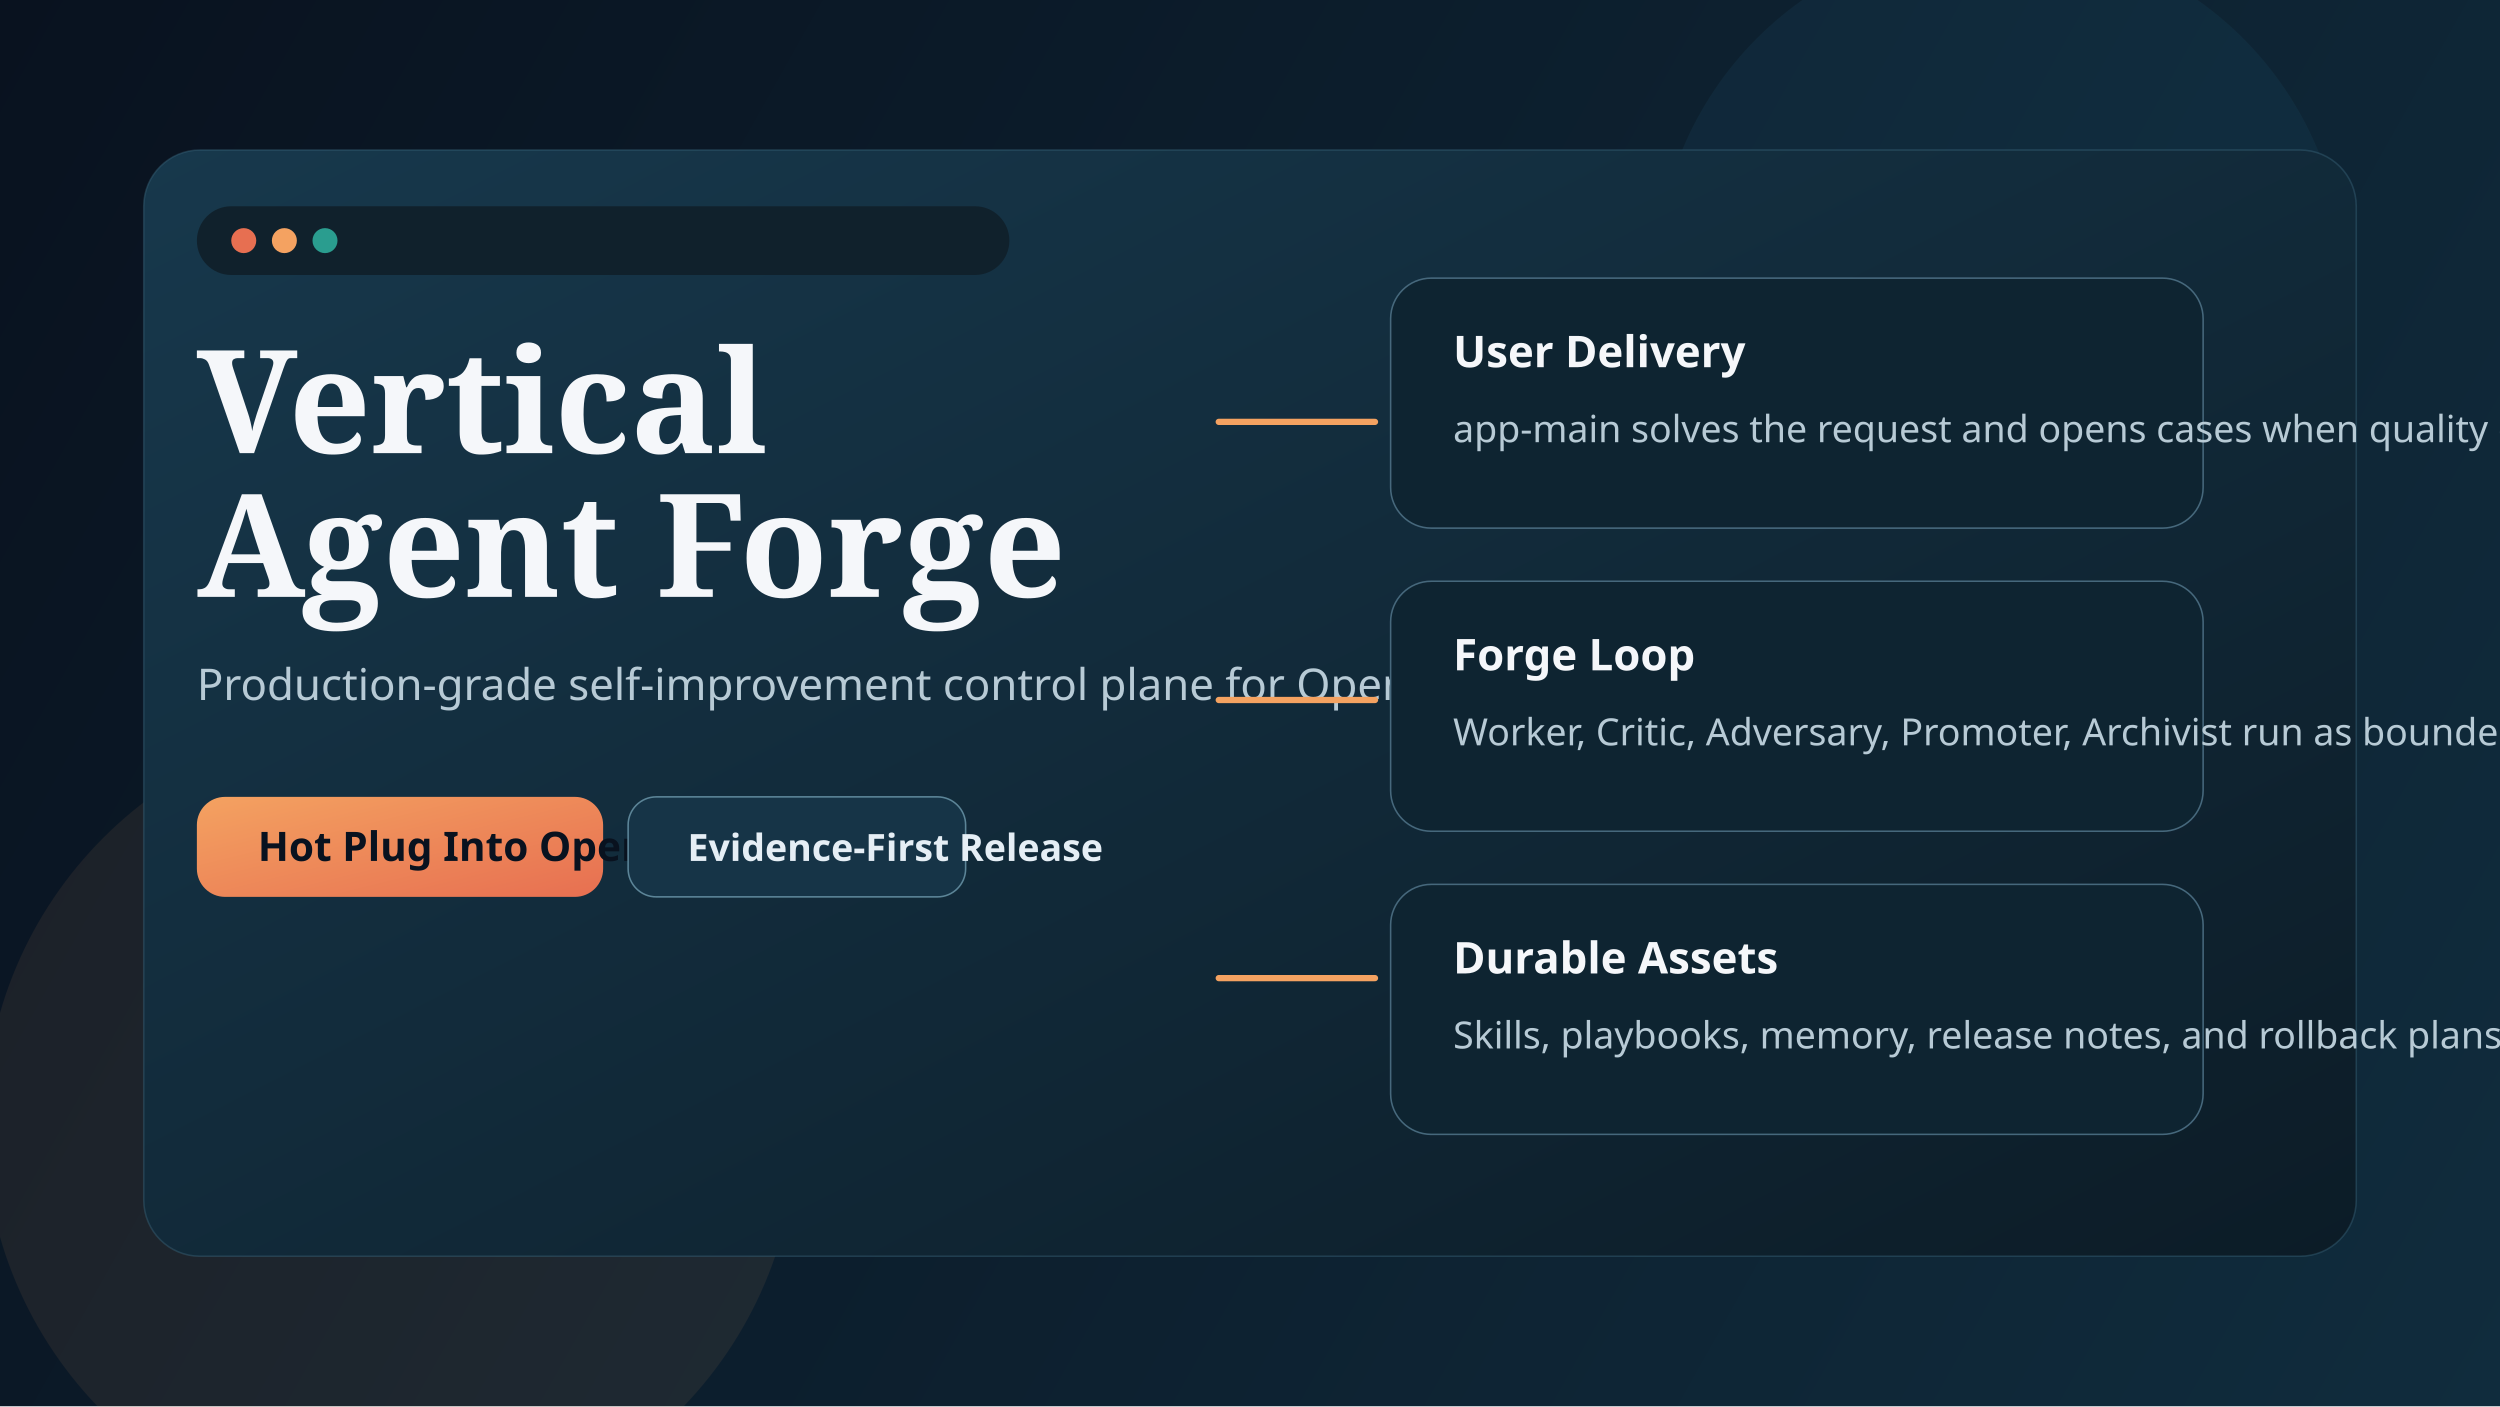
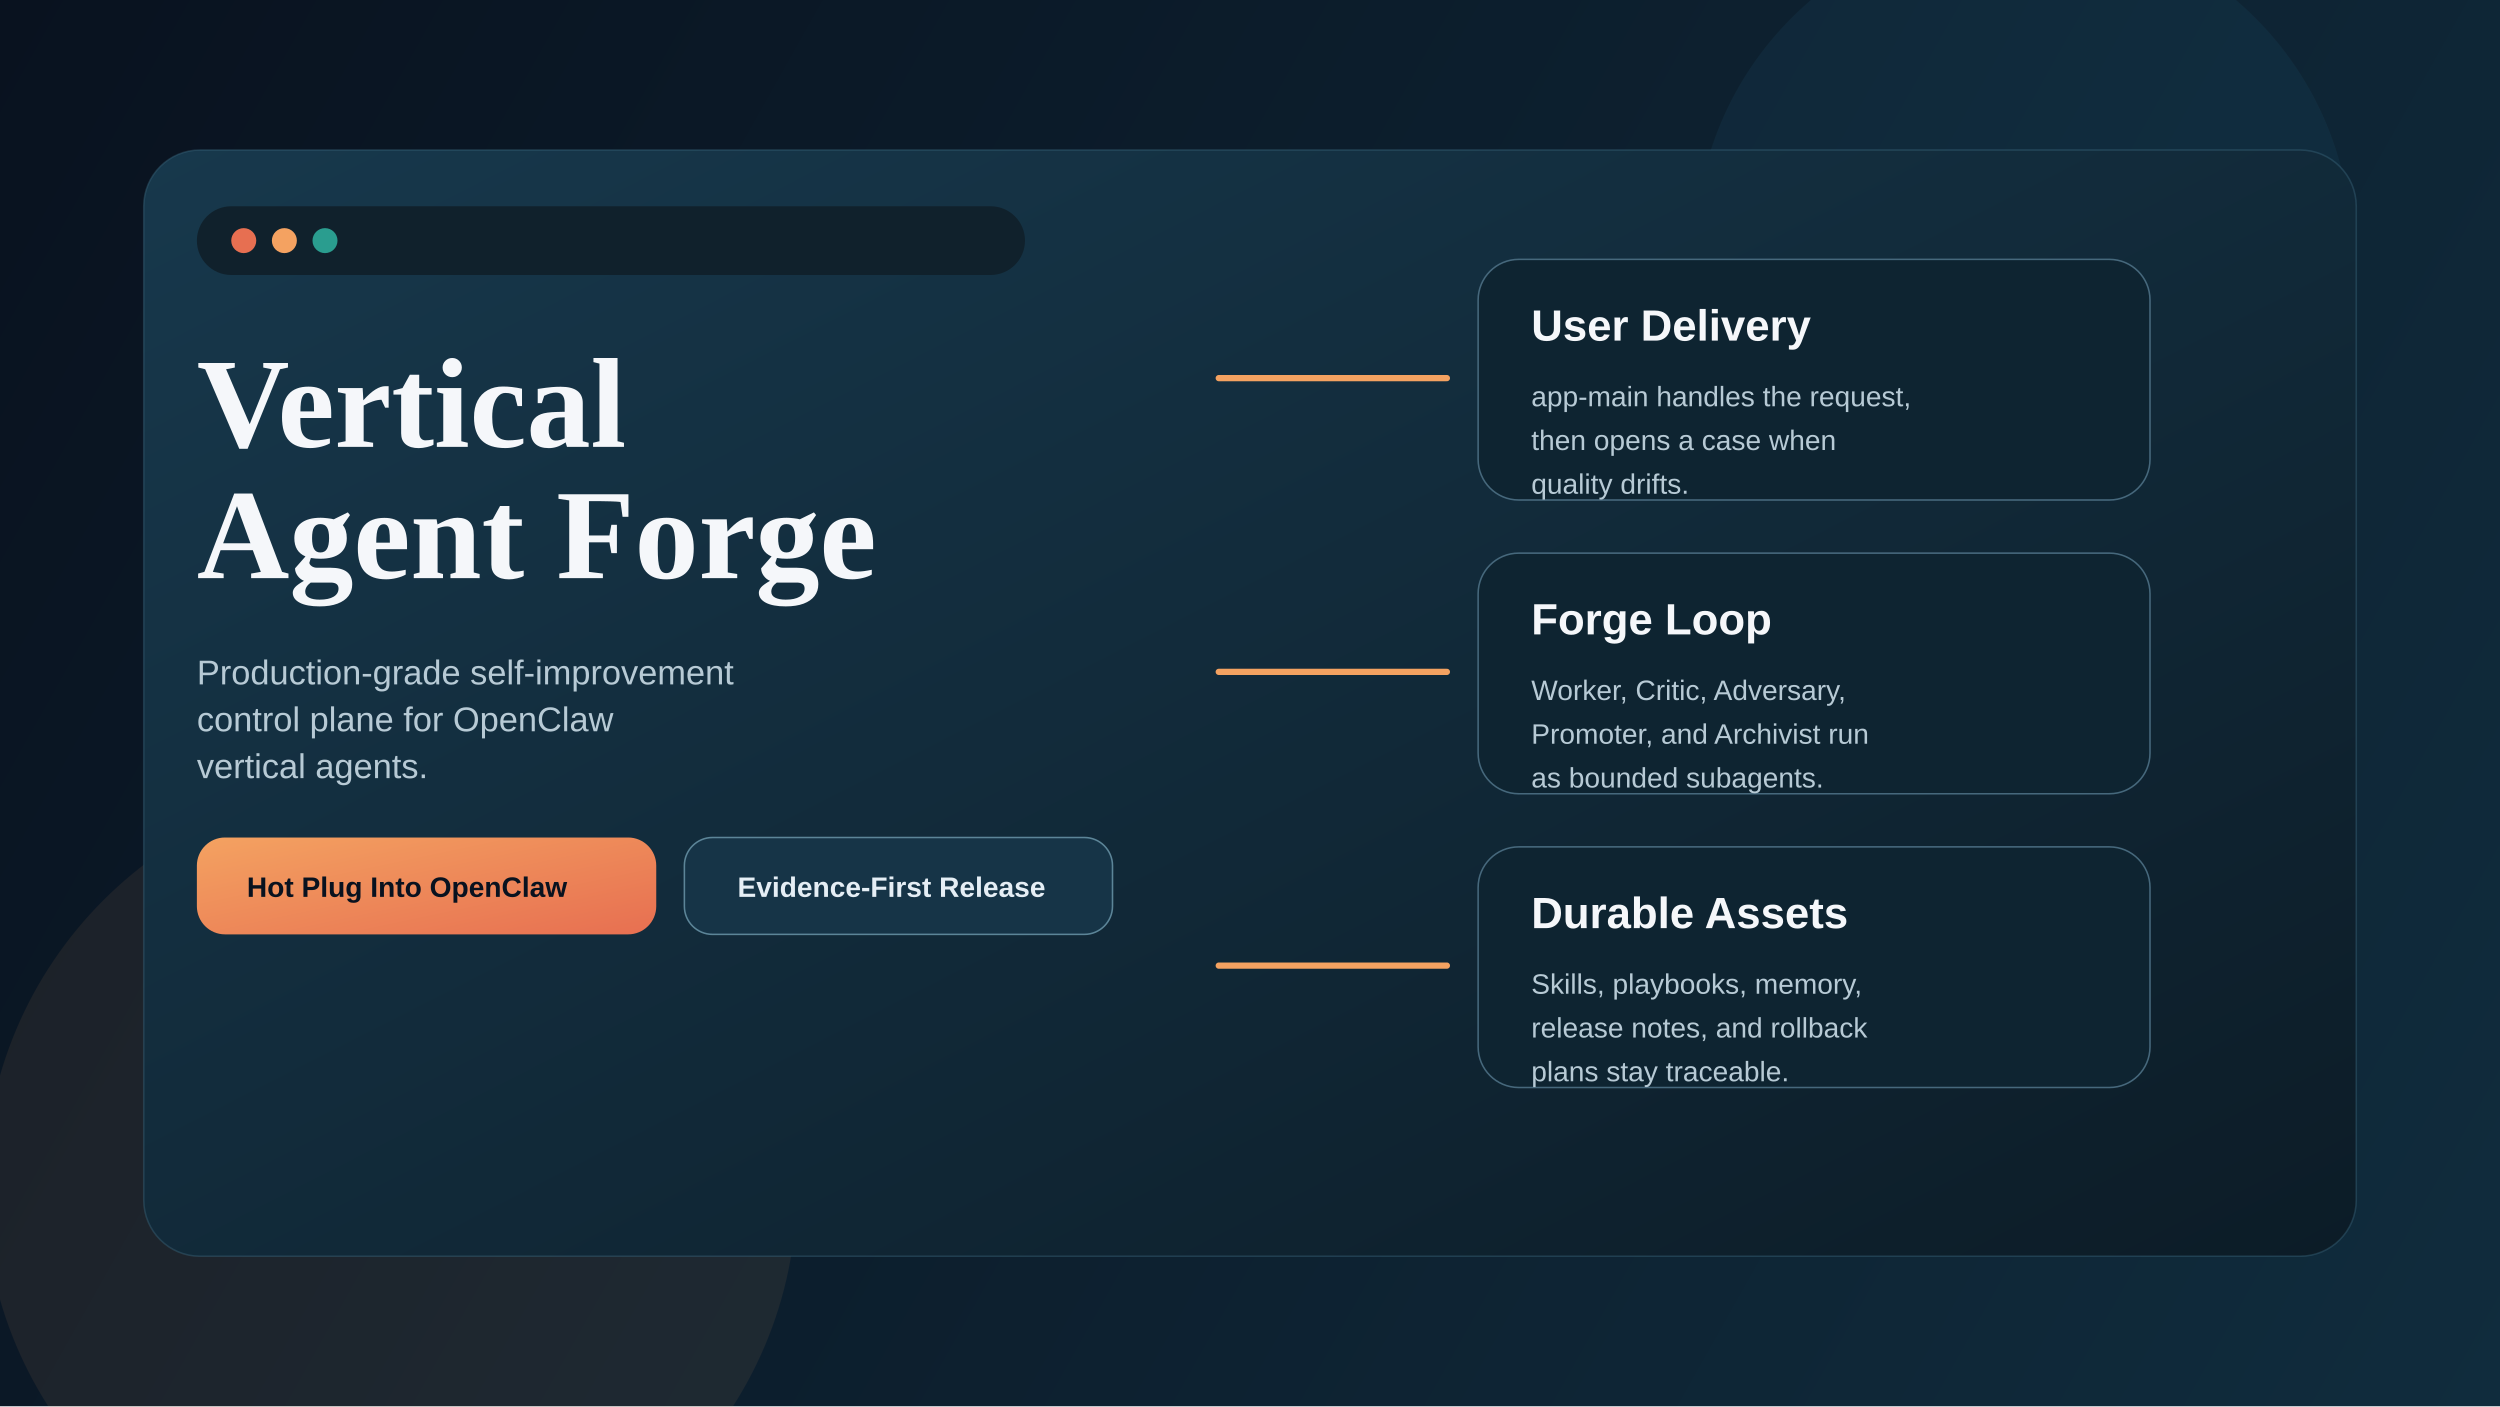
<svg xmlns="http://www.w3.org/2000/svg" width="1600" height="900" viewBox="0 0 1600 900" fill="none">
  <defs>
    <linearGradient id="bg" x1="0" y1="0" x2="1600" y2="900" gradientUnits="userSpaceOnUse">
      <stop stop-color="#09121F" />
      <stop offset="1" stop-color="#102C3D" />
    </linearGradient>
    <linearGradient id="panel" x1="0" y1="0" x2="1" y2="1">
      <stop stop-color="#17384C" />
      <stop offset="1" stop-color="#0C1C27" />
    </linearGradient>
    <linearGradient id="accent" x1="0" y1="0" x2="1" y2="1">
      <stop stop-color="#F4A261" />
      <stop offset="1" stop-color="#E76F51" />
    </linearGradient>
  </defs>
  <rect width="1600" height="900" fill="url(#bg)" />
-   <circle cx="1280" cy="180" r="220" fill="#1D4F68" opacity="0.18" />
-   <circle cx="250" cy="720" r="260" fill="#F4A261" opacity="0.08" />
+   <circle cx="1295" cy="160" r="210" fill="#1D4F68" opacity="0.18" />
+   <circle cx="250" cy="760" r="260" fill="#F4A261" opacity="0.08" />
  <rect x="92" y="96" width="1416" height="708" rx="36" fill="url(#panel)" stroke="#3C6A80" stroke-opacity="0.4" />
-   <rect x="126" y="132" width="520" height="44" rx="22" fill="#10212C" />
+   <rect x="126" y="132" width="530" height="44" rx="22" fill="#10212C" />
  <circle cx="156" cy="154" r="8" fill="#E76F51" />
  <circle cx="182" cy="154" r="8" fill="#F4A261" />
  <circle cx="208" cy="154" r="8" fill="#2A9D8F" />
-   <text x="126" y="290" fill="#F5F7FA" font-family="Georgia, serif" font-size="92" font-weight="700">Vertical</text>
-   <text x="126" y="382" fill="#F5F7FA" font-family="Georgia, serif" font-size="92" font-weight="700">Agent Forge</text>
-   <text x="126" y="448" fill="#B7CAD5" font-family="'Trebuchet MS', sans-serif" font-size="28">Production-grade self-improvement control plane for OpenClaw vertical agents</text>
-   <rect x="126" y="510" width="260" height="64" rx="18" fill="url(#accent)" />
-   <text x="165" y="551" fill="#09121F" font-family="'Trebuchet MS', sans-serif" font-size="26" font-weight="700">Hot Plug Into OpenClaw</text>
-   <rect x="402" y="510" width="216" height="64" rx="18" fill="#163447" stroke="#5C8598" />
-   <text x="440" y="551" fill="#E5EEF5" font-family="'Trebuchet MS', sans-serif" font-size="24" font-weight="700">Evidence-First Release</text>
-   <rect x="890" y="178" width="520" height="160" rx="26" fill="#0E2431" stroke="#46687C" />
-   <text x="930" y="235" fill="#F5F7FA" font-family="'Trebuchet MS', sans-serif" font-size="28" font-weight="700">User Delivery</text>
-   <text x="930" y="283" fill="#B7CAD5" font-family="'Trebuchet MS', sans-serif" font-size="24">app-main solves the request and opens cases when quality drifts.</text>
-   <rect x="890" y="372" width="520" height="160" rx="26" fill="#0E2431" stroke="#46687C" />
-   <text x="930" y="429" fill="#F5F7FA" font-family="'Trebuchet MS', sans-serif" font-size="28" font-weight="700">Forge Loop</text>
-   <text x="930" y="477" fill="#B7CAD5" font-family="'Trebuchet MS', sans-serif" font-size="24">Worker, Critic, Adversary, Promoter, Archivist run as bounded subagents.</text>
-   <rect x="890" y="566" width="520" height="160" rx="26" fill="#0E2431" stroke="#46687C" />
-   <text x="930" y="623" fill="#F5F7FA" font-family="'Trebuchet MS', sans-serif" font-size="28" font-weight="700">Durable Assets</text>
-   <text x="930" y="671" fill="#B7CAD5" font-family="'Trebuchet MS', sans-serif" font-size="24">Skills, playbooks, memory, release notes, and rollback plans stay traceable.</text>
-   <path d="M780 270C828 270 848 270 880 270" stroke="#F4A261" stroke-width="4" stroke-linecap="round" />
-   <path d="M780 448C828 448 848 448 880 448" stroke="#F4A261" stroke-width="4" stroke-linecap="round" />
-   <path d="M780 626C828 626 848 626 880 626" stroke="#F4A261" stroke-width="4" stroke-linecap="round" />
+   <text x="126" y="286" fill="#F5F7FA" font-family="Georgia, 'Times New Roman', serif" font-size="82" font-weight="700">Vertical</text>
+   <text x="126" y="370" fill="#F5F7FA" font-family="Georgia, 'Times New Roman', serif" font-size="82" font-weight="700">Agent Forge</text>
+   <text x="126" y="438" fill="#B7CAD5" font-family="Arial, Helvetica, sans-serif" font-size="22">
+     <tspan x="126" dy="0">Production-grade self-improvement</tspan>
+     <tspan x="126" dy="30">control plane for OpenClaw</tspan>
+     <tspan x="126" dy="30">vertical agents.</tspan>
+   </text>
+   <rect x="126" y="536" width="294" height="62" rx="18" fill="url(#accent)" />
+   <text x="158" y="574" fill="#09121F" font-family="Arial, Helvetica, sans-serif" font-size="18" font-weight="700">Hot Plug Into OpenClaw</text>
+   <rect x="438" y="536" width="274" height="62" rx="18" fill="#163447" stroke="#5C8598" />
+   <text x="472" y="574" fill="#E5EEF5" font-family="Arial, Helvetica, sans-serif" font-size="18" font-weight="700">Evidence-First Release</text>
+   <rect x="946" y="166" width="430" height="154" rx="26" fill="#0E2431" stroke="#46687C" />
+   <text x="980" y="218" fill="#F5F7FA" font-family="Arial, Helvetica, sans-serif" font-size="28" font-weight="700">User Delivery</text>
+   <text x="980" y="260" fill="#B7CAD5" font-family="Arial, Helvetica, sans-serif" font-size="18">
+     <tspan x="980" dy="0">app-main handles the request,</tspan>
+     <tspan x="980" dy="28">then opens a case when</tspan>
+     <tspan x="980" dy="28">quality drifts.</tspan>
+   </text>
+   <rect x="946" y="354" width="430" height="154" rx="26" fill="#0E2431" stroke="#46687C" />
+   <text x="980" y="406" fill="#F5F7FA" font-family="Arial, Helvetica, sans-serif" font-size="28" font-weight="700">Forge Loop</text>
+   <text x="980" y="448" fill="#B7CAD5" font-family="Arial, Helvetica, sans-serif" font-size="18">
+     <tspan x="980" dy="0">Worker, Critic, Adversary,</tspan>
+     <tspan x="980" dy="28">Promoter, and Archivist run</tspan>
+     <tspan x="980" dy="28">as bounded subagents.</tspan>
+   </text>
+   <rect x="946" y="542" width="430" height="154" rx="26" fill="#0E2431" stroke="#46687C" />
+   <text x="980" y="594" fill="#F5F7FA" font-family="Arial, Helvetica, sans-serif" font-size="28" font-weight="700">Durable Assets</text>
+   <text x="980" y="636" fill="#B7CAD5" font-family="Arial, Helvetica, sans-serif" font-size="18">
+     <tspan x="980" dy="0">Skills, playbooks, memory,</tspan>
+     <tspan x="980" dy="28">release notes, and rollback</tspan>
+     <tspan x="980" dy="28">plans stay traceable.</tspan>
+   </text>
+   <path d="M780 242C840 242 874 242 926 242" stroke="#F4A261" stroke-width="4" stroke-linecap="round" />
+   <path d="M780 430C840 430 874 430 926 430" stroke="#F4A261" stroke-width="4" stroke-linecap="round" />
+   <path d="M780 618C840 618 874 618 926 618" stroke="#F4A261" stroke-width="4" stroke-linecap="round" />
</svg>
